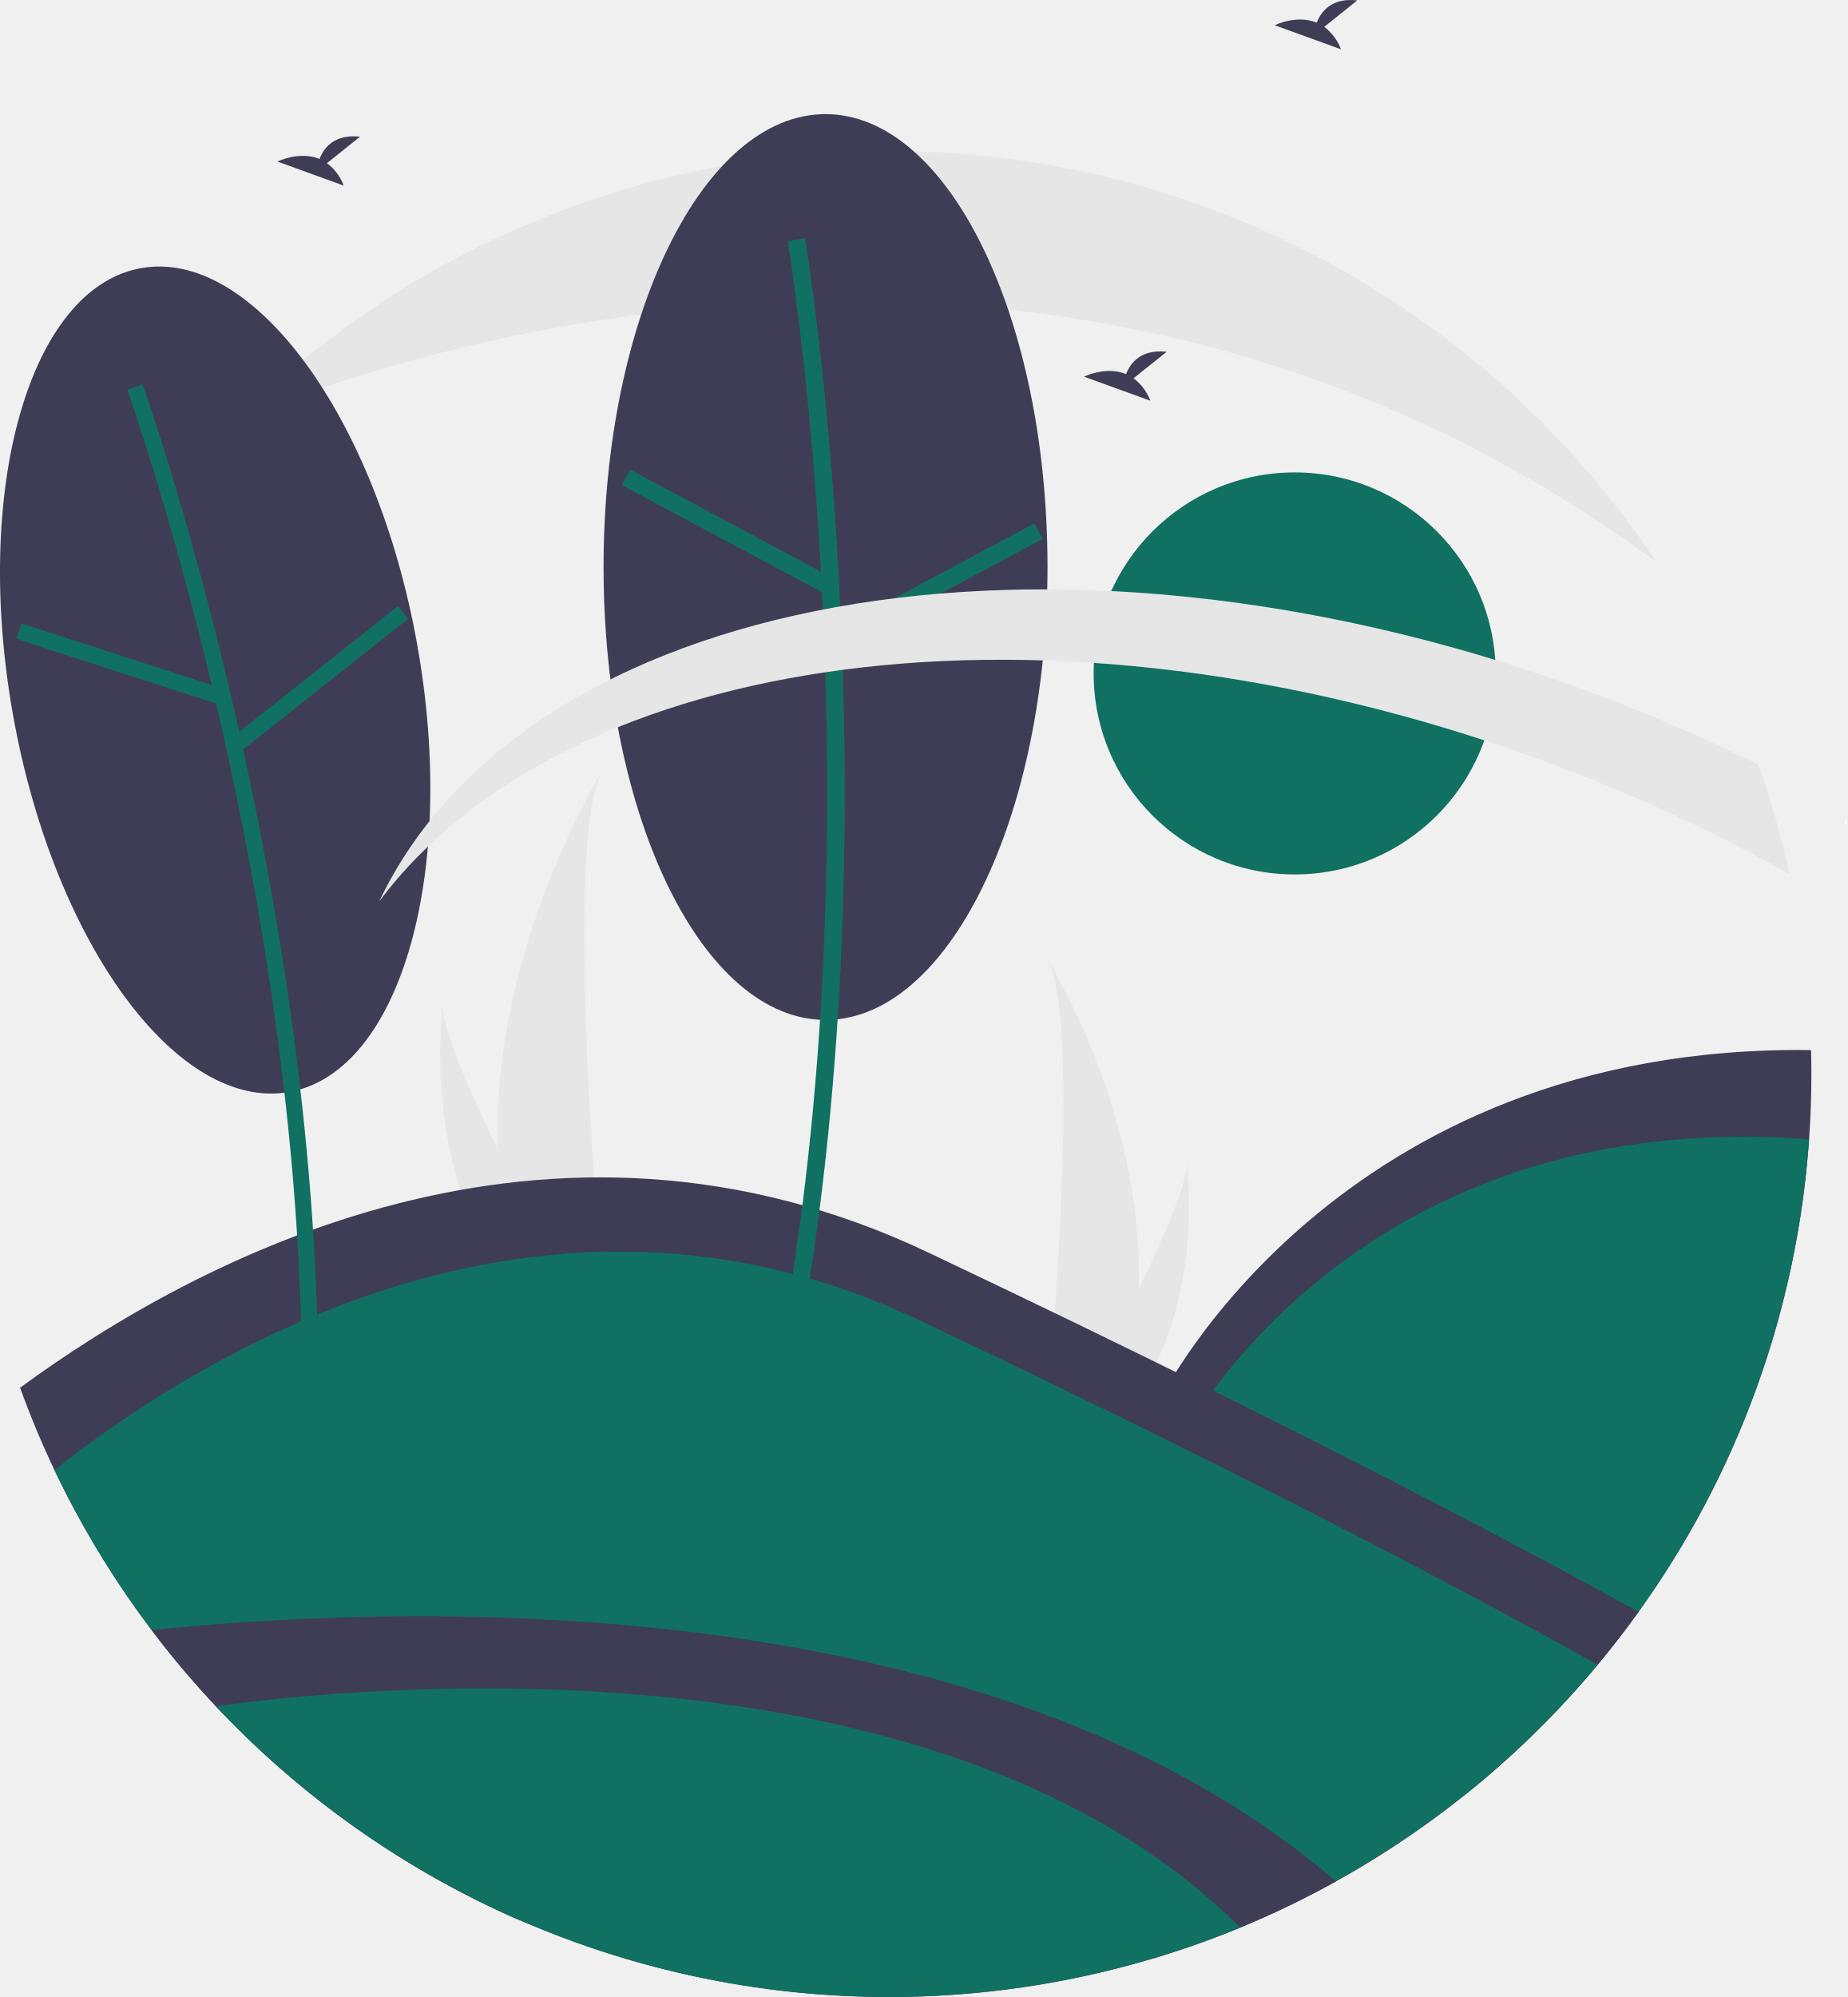
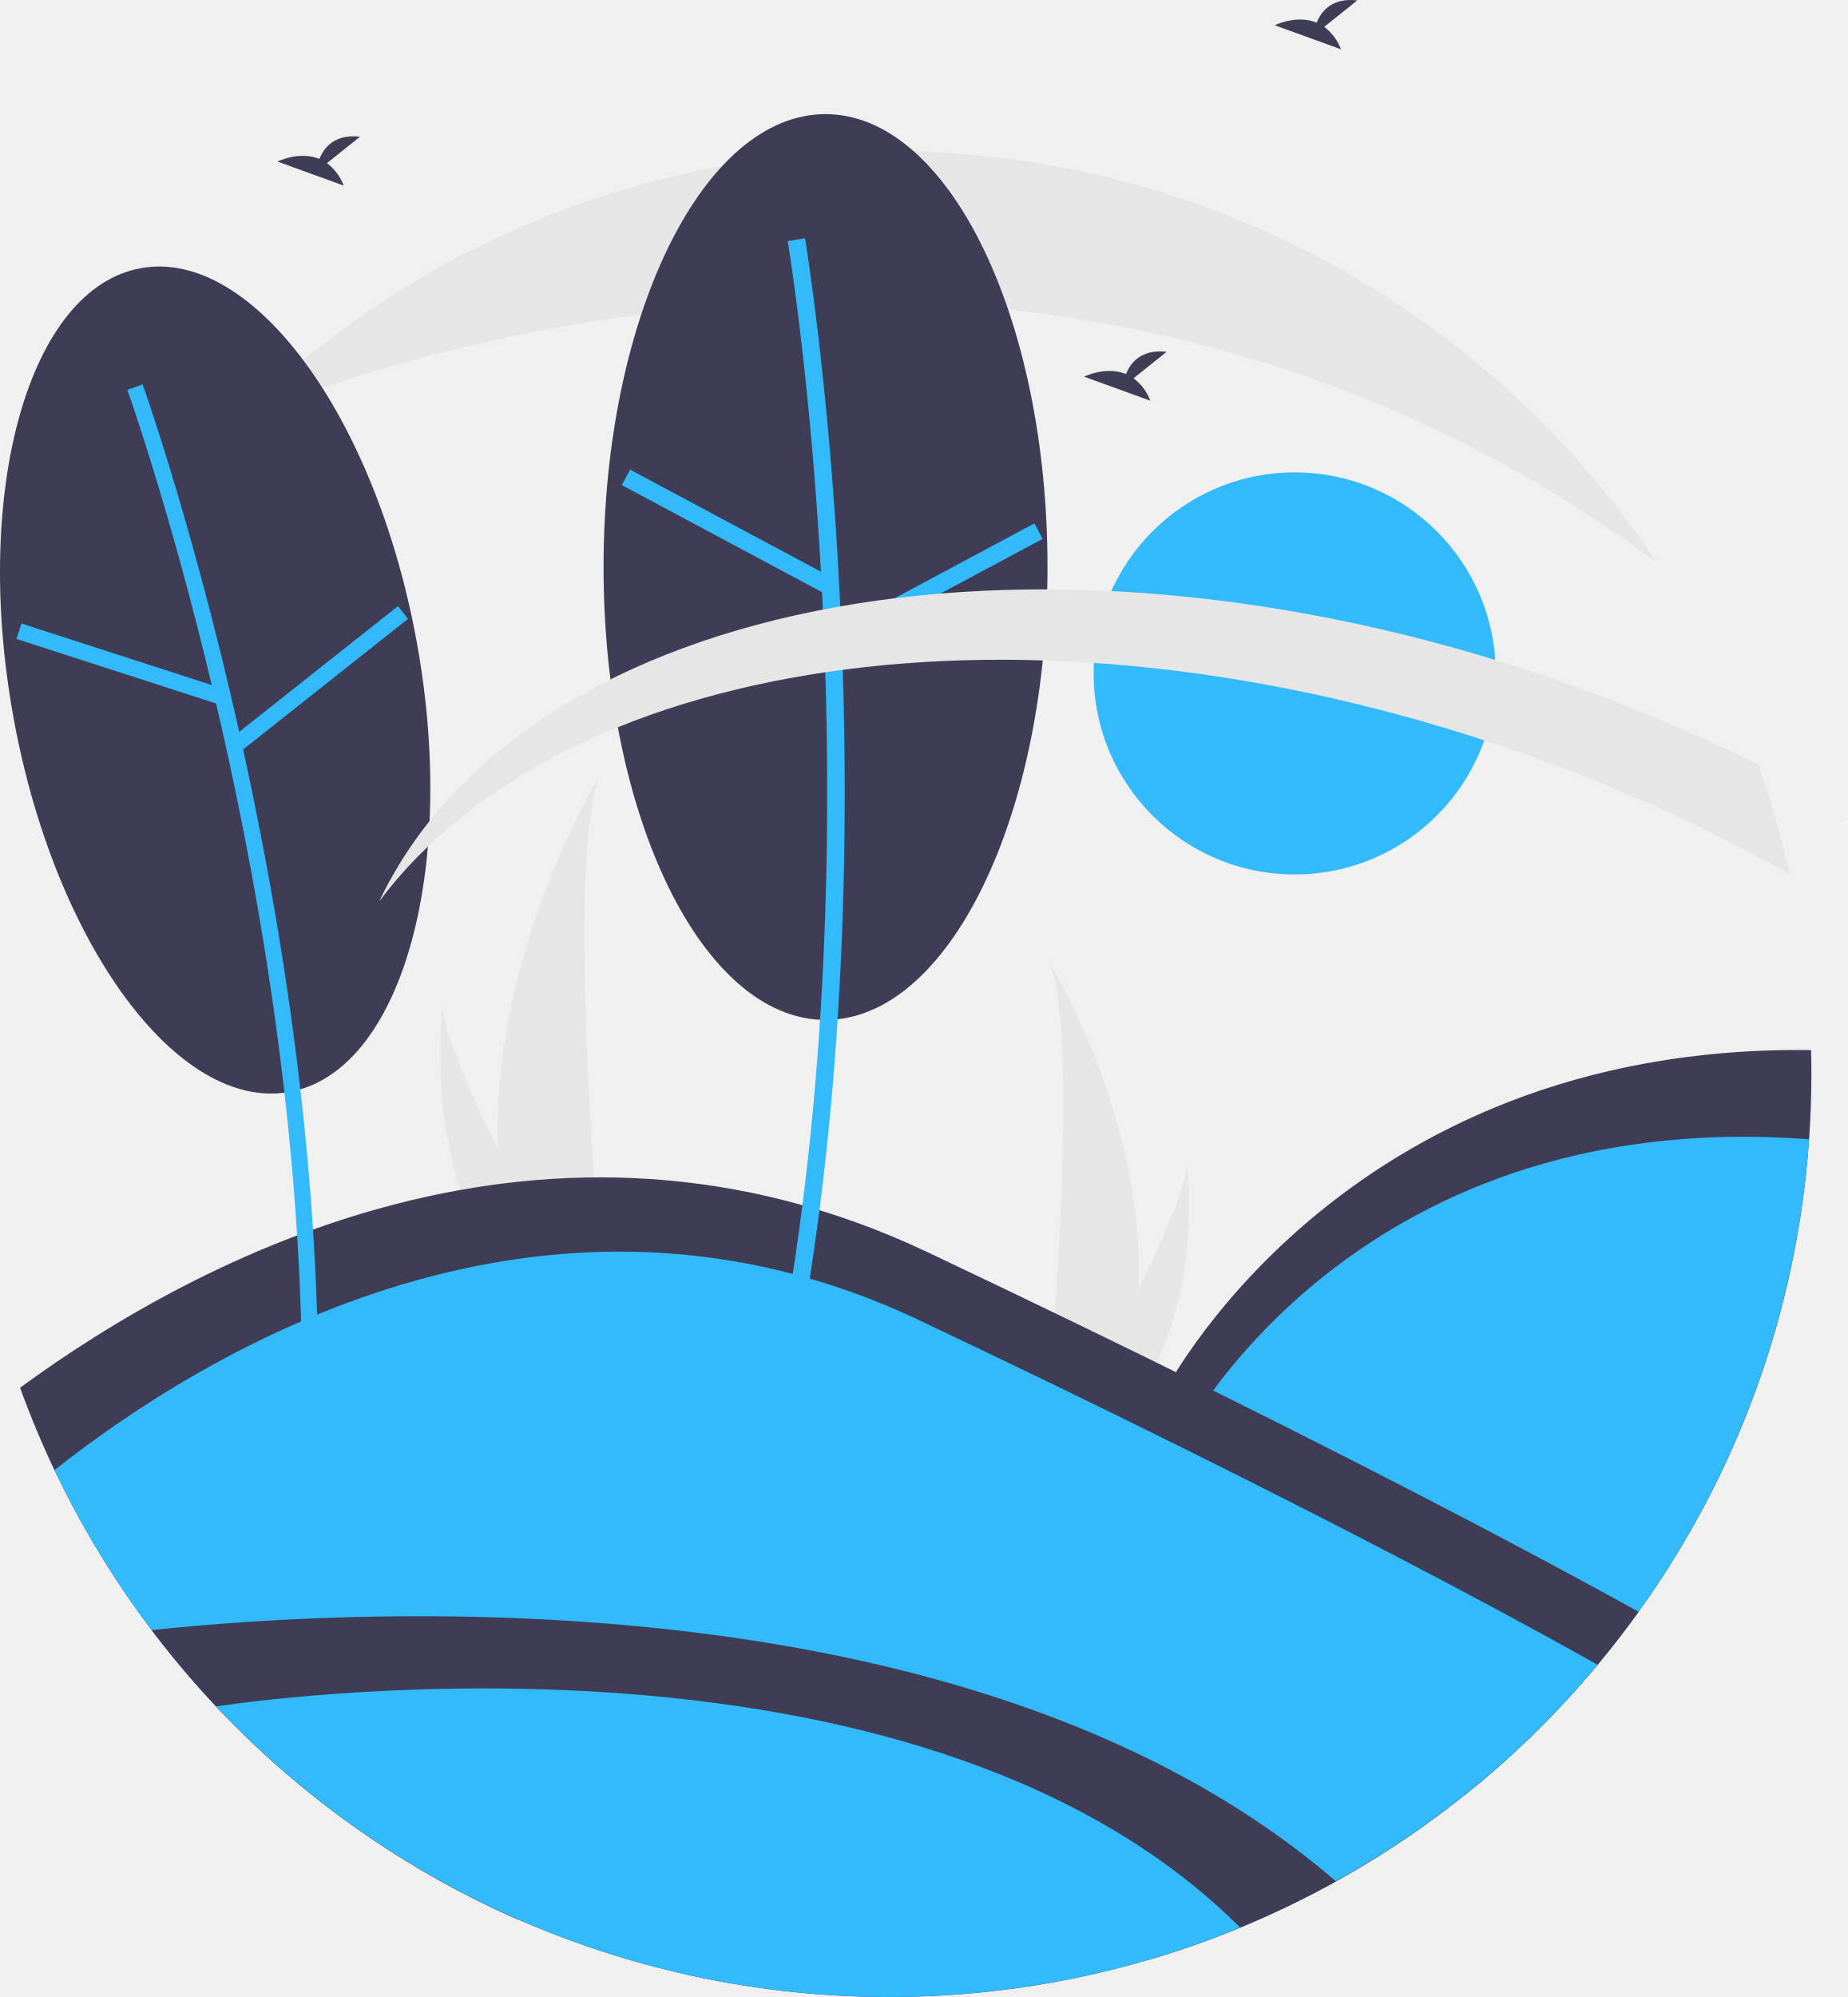
<svg xmlns="http://www.w3.org/2000/svg" width="161" height="174" viewBox="0 0 161 174" fill="none">
  <g clip-path="url(#clip0_467_241)">
-     <path d="M112.832 76.191C122.507 76.191 130.351 68.35 130.351 58.677C130.351 49.004 122.507 41.162 112.832 41.162C103.156 41.162 95.312 49.004 95.312 58.677C95.312 68.35 103.156 76.191 112.832 76.191Z" fill="#107163" />
+     <path d="M112.832 76.191C122.507 76.191 130.351 68.35 130.351 58.677C130.351 49.004 122.507 41.162 112.832 41.162C103.156 41.162 95.312 49.004 95.312 58.677C95.312 68.35 103.156 76.191 112.832 76.191Z" fill="#32BAFA" />
    <path d="M160.887 71.735C160.926 71.728 160.955 71.701 161 71.708C160.98 71.632 160.955 71.558 160.923 71.486C160.867 71.562 160.811 71.64 160.761 71.708L160.887 71.735Z" fill="white" />
    <path d="M43.384 100.13C43.486 103.951 44.126 107.739 45.285 111.381C45.312 111.466 45.34 111.549 45.367 111.634H52.465C52.457 111.558 52.45 111.473 52.442 111.381C51.969 105.942 49.241 72.839 52.503 67.178C52.218 67.637 42.833 82.847 43.384 100.13Z" fill="#E6E6E6" />
    <path d="M43.916 111.381C43.976 111.466 44.038 111.55 44.101 111.634H49.425C49.385 111.562 49.338 111.477 49.284 111.381C48.404 109.794 45.8 105.049 43.384 100.13C40.787 94.843 38.404 89.356 38.605 87.371C38.543 87.819 36.746 101.472 43.916 111.381Z" fill="#E6E6E6" />
    <path d="M99.244 112.291C99.155 115.622 98.597 118.925 97.586 122.1C97.563 122.174 97.539 122.247 97.515 122.32H91.327C91.334 122.254 91.34 122.181 91.347 122.1C91.759 117.358 94.138 88.498 91.294 83.563C91.543 83.963 99.724 97.224 99.244 112.291Z" fill="#E6E6E6" />
    <path d="M98.78 122.1C98.728 122.174 98.674 122.248 98.619 122.32H93.978C94.013 122.258 94.053 122.184 94.101 122.1C94.868 120.717 97.137 116.58 99.244 112.291C101.509 107.682 103.586 102.899 103.411 101.167C103.465 101.558 105.032 113.461 98.78 122.1Z" fill="#E6E6E6" />
    <path d="M28.495 14.216L31.381 11.909C29.139 11.662 28.218 12.884 27.841 13.851C26.09 13.124 24.184 14.077 24.184 14.077L29.957 16.172C29.666 15.395 29.159 14.716 28.495 14.216Z" fill="#3F3D56" />
    <path d="M115.407 2.34L118.292 0.032C116.051 -0.215 115.129 1.007 114.753 1.975C113.001 1.248 111.095 2.2 111.095 2.2L116.868 4.296C116.577 3.518 116.07 2.84 115.407 2.34Z" fill="#3F3D56" />
    <path d="M157.863 93.582C157.863 95.494 157.797 97.39 157.663 99.27C156.636 114.107 151.49 128.363 142.804 140.437C141.669 142.02 140.477 143.56 139.229 145.054C135.994 148.933 132.402 152.5 128.5 155.709L111.398 145.676L101.173 121.817C101.173 121.817 116.429 90.935 157.836 91.495C157.853 92.188 157.862 92.884 157.863 93.582Z" fill="#3F3D56" />
-     <path d="M157.663 99.27C156.877 110.357 153.8 121.161 148.627 130.999C143.454 140.837 136.298 149.497 127.609 156.431L111.721 147.112L102.653 125.951C102.653 125.951 117.347 96.209 157.663 99.27Z" fill="#107163" />
+     <path d="M157.663 99.27C156.877 110.357 153.8 121.161 148.627 130.999C143.454 140.837 136.298 149.497 127.609 156.431L111.721 147.112L102.653 125.951C102.653 125.951 117.347 96.209 157.663 99.27Z" fill="#32BAFA" />
    <path d="M142.803 140.437C141.668 142.02 140.477 143.559 139.228 145.054C130.862 155.103 120.172 162.963 108.084 167.951C105.636 168.96 103.13 169.85 100.568 170.62C82.062 175.54 62.456 174.296 44.721 167.076C27.181 159.249 13.008 145.427 4.746 128.093C3.635 125.759 2.637 123.366 1.75 120.914C17.214 109.589 47.685 93.372 80.894 109.13C90.081 113.489 98.284 117.462 105.503 121.05C123.821 130.128 136.013 136.672 142.803 140.437Z" fill="#3F3D56" />
-     <path d="M139.229 145.054C130.58 155.416 119.465 163.437 106.904 168.38C94.343 173.322 80.74 175.027 67.348 173.338C53.955 171.649 41.203 166.62 30.263 158.713C19.324 150.807 10.549 140.277 4.746 128.093C17.661 117.882 47.448 99.534 80.137 115.043C88.544 119.032 96.049 122.668 102.653 125.951C121.904 135.491 133.763 141.973 139.229 145.054Z" fill="#107163" />
+     <path d="M139.229 145.054C130.58 155.416 119.465 163.437 106.904 168.38C94.343 173.322 80.74 175.027 67.348 173.338C53.955 171.649 41.203 166.62 30.263 158.713C19.324 150.807 10.549 140.277 4.746 128.093C17.661 117.882 47.448 99.534 80.137 115.043C88.544 119.032 96.049 122.668 102.653 125.951C121.904 135.491 133.763 141.973 139.229 145.054Z" fill="#32BAFA" />
    <path d="M116.434 163.928C113.73 165.427 110.942 166.77 108.084 167.951C98.36 171.958 87.942 174.013 77.424 174C64.978 173.995 52.702 171.106 41.561 165.559C30.42 160.012 20.718 151.958 13.215 142.03C32.427 140.005 85.532 137.274 116.434 163.928Z" fill="#3F3D56" />
-     <path d="M108.084 167.951C93.004 174.15 76.398 175.627 60.461 172.186C44.524 168.745 30.007 160.548 18.83 148.68C25.818 147.654 80.68 140.607 108.084 167.951Z" fill="#107163" />
+     <path d="M108.084 167.951C93.004 174.15 76.398 175.627 60.461 172.186C44.524 168.745 30.007 160.548 18.83 148.68C25.818 147.654 80.68 140.607 108.084 167.951Z" fill="#32BAFA" />
    <path d="M144.371 48.987V48.99C86.933 6.533 21.125 36.416 20.617 36.646V36.643C28.076 29.187 36.933 23.275 46.681 19.247C56.429 15.218 66.876 13.151 77.424 13.164C105.348 13.164 129.949 27.39 144.371 48.987Z" fill="#E6E6E6" />
    <path d="M25.224 95.141C34.94 93.39 39.919 75.902 36.345 56.082C32.77 36.261 21.996 21.613 12.279 23.365C2.562 25.116 -2.417 42.604 1.158 62.424C4.732 82.245 15.507 96.892 25.224 95.141Z" fill="#3F3D56" />
-     <path d="M27.721 118.289C27.145 74.753 12.575 33.898 12.427 33.49L11.099 33.97C11.245 34.375 25.735 75.016 26.308 118.308L27.721 118.289Z" fill="#107163" />
-     <path d="M1.87 54.328L1.436 55.672L18.879 61.311L19.314 59.967L1.87 54.328Z" fill="#107163" />
-     <path d="M34.683 52.814L20.311 64.193L21.188 65.301L35.56 53.921L34.683 52.814Z" fill="#107163" />
+     <path d="M27.721 118.289C27.145 74.753 12.575 33.898 12.427 33.49L11.099 33.97C11.245 34.375 25.735 75.016 26.308 118.308L27.721 118.289Z" fill="#32BAFA" />
+     <path d="M1.87 54.328L1.436 55.672L18.879 61.311L19.314 59.967L1.87 54.328Z" fill="#32BAFA" />
+     <path d="M34.683 52.814L20.311 64.193L21.188 65.301L35.56 53.921L34.683 52.814Z" fill="#32BAFA" />
    <path d="M71.945 88.865C82.629 88.865 91.29 71.198 91.29 49.404C91.29 27.611 82.629 9.944 71.945 9.944C61.261 9.944 52.601 27.611 52.601 49.404C52.601 71.198 61.261 88.865 71.945 88.865Z" fill="#3F3D56" />
-     <path d="M70.158 113.994C77.906 67.522 70.236 21.217 70.158 20.755L68.651 21.01C68.729 21.47 76.355 67.531 68.65 113.744L70.158 113.994Z" fill="#107163" />
-     <path d="M54.913 40.919L54.192 42.267L71.685 51.621L72.406 50.273L54.913 40.919Z" fill="#107163" />
-     <path d="M90.147 45.605L72.656 54.964L73.378 56.312L90.869 46.952L90.147 45.605Z" fill="#107163" />
+     <path d="M70.158 113.994C77.906 67.522 70.236 21.217 70.158 20.755L68.651 21.01C68.729 21.47 76.355 67.531 68.65 113.744L70.158 113.994Z" fill="#32BAFA" />
+     <path d="M54.913 40.919L54.192 42.267L71.685 51.621L72.406 50.273L54.913 40.919Z" fill="#32BAFA" />
+     <path d="M90.147 45.605L72.656 54.964L73.378 56.312L90.869 46.952L90.147 45.605Z" fill="#32BAFA" />
    <path d="M155.973 76.171C148.876 72.188 141.46 68.798 133.803 66.038C91.463 50.721 49.479 56.624 33.046 78.544C45.835 51.691 91.468 43.247 137.519 59.905C142.879 61.842 148.124 64.083 153.229 66.615C154.342 69.74 155.258 72.932 155.973 76.171Z" fill="#E6E6E6" />
    <path d="M98.79 32.959L101.676 30.651C99.434 30.404 98.513 31.626 98.136 32.594C96.385 31.867 94.478 32.819 94.478 32.819L100.252 34.915C99.961 34.137 99.454 33.458 98.79 32.959Z" fill="#3F3D56" />
  </g>
  <defs>
    <clipPath id="clip0_467_241">
      <rect width="161" height="174" fill="white" />
    </clipPath>
  </defs>
</svg>
